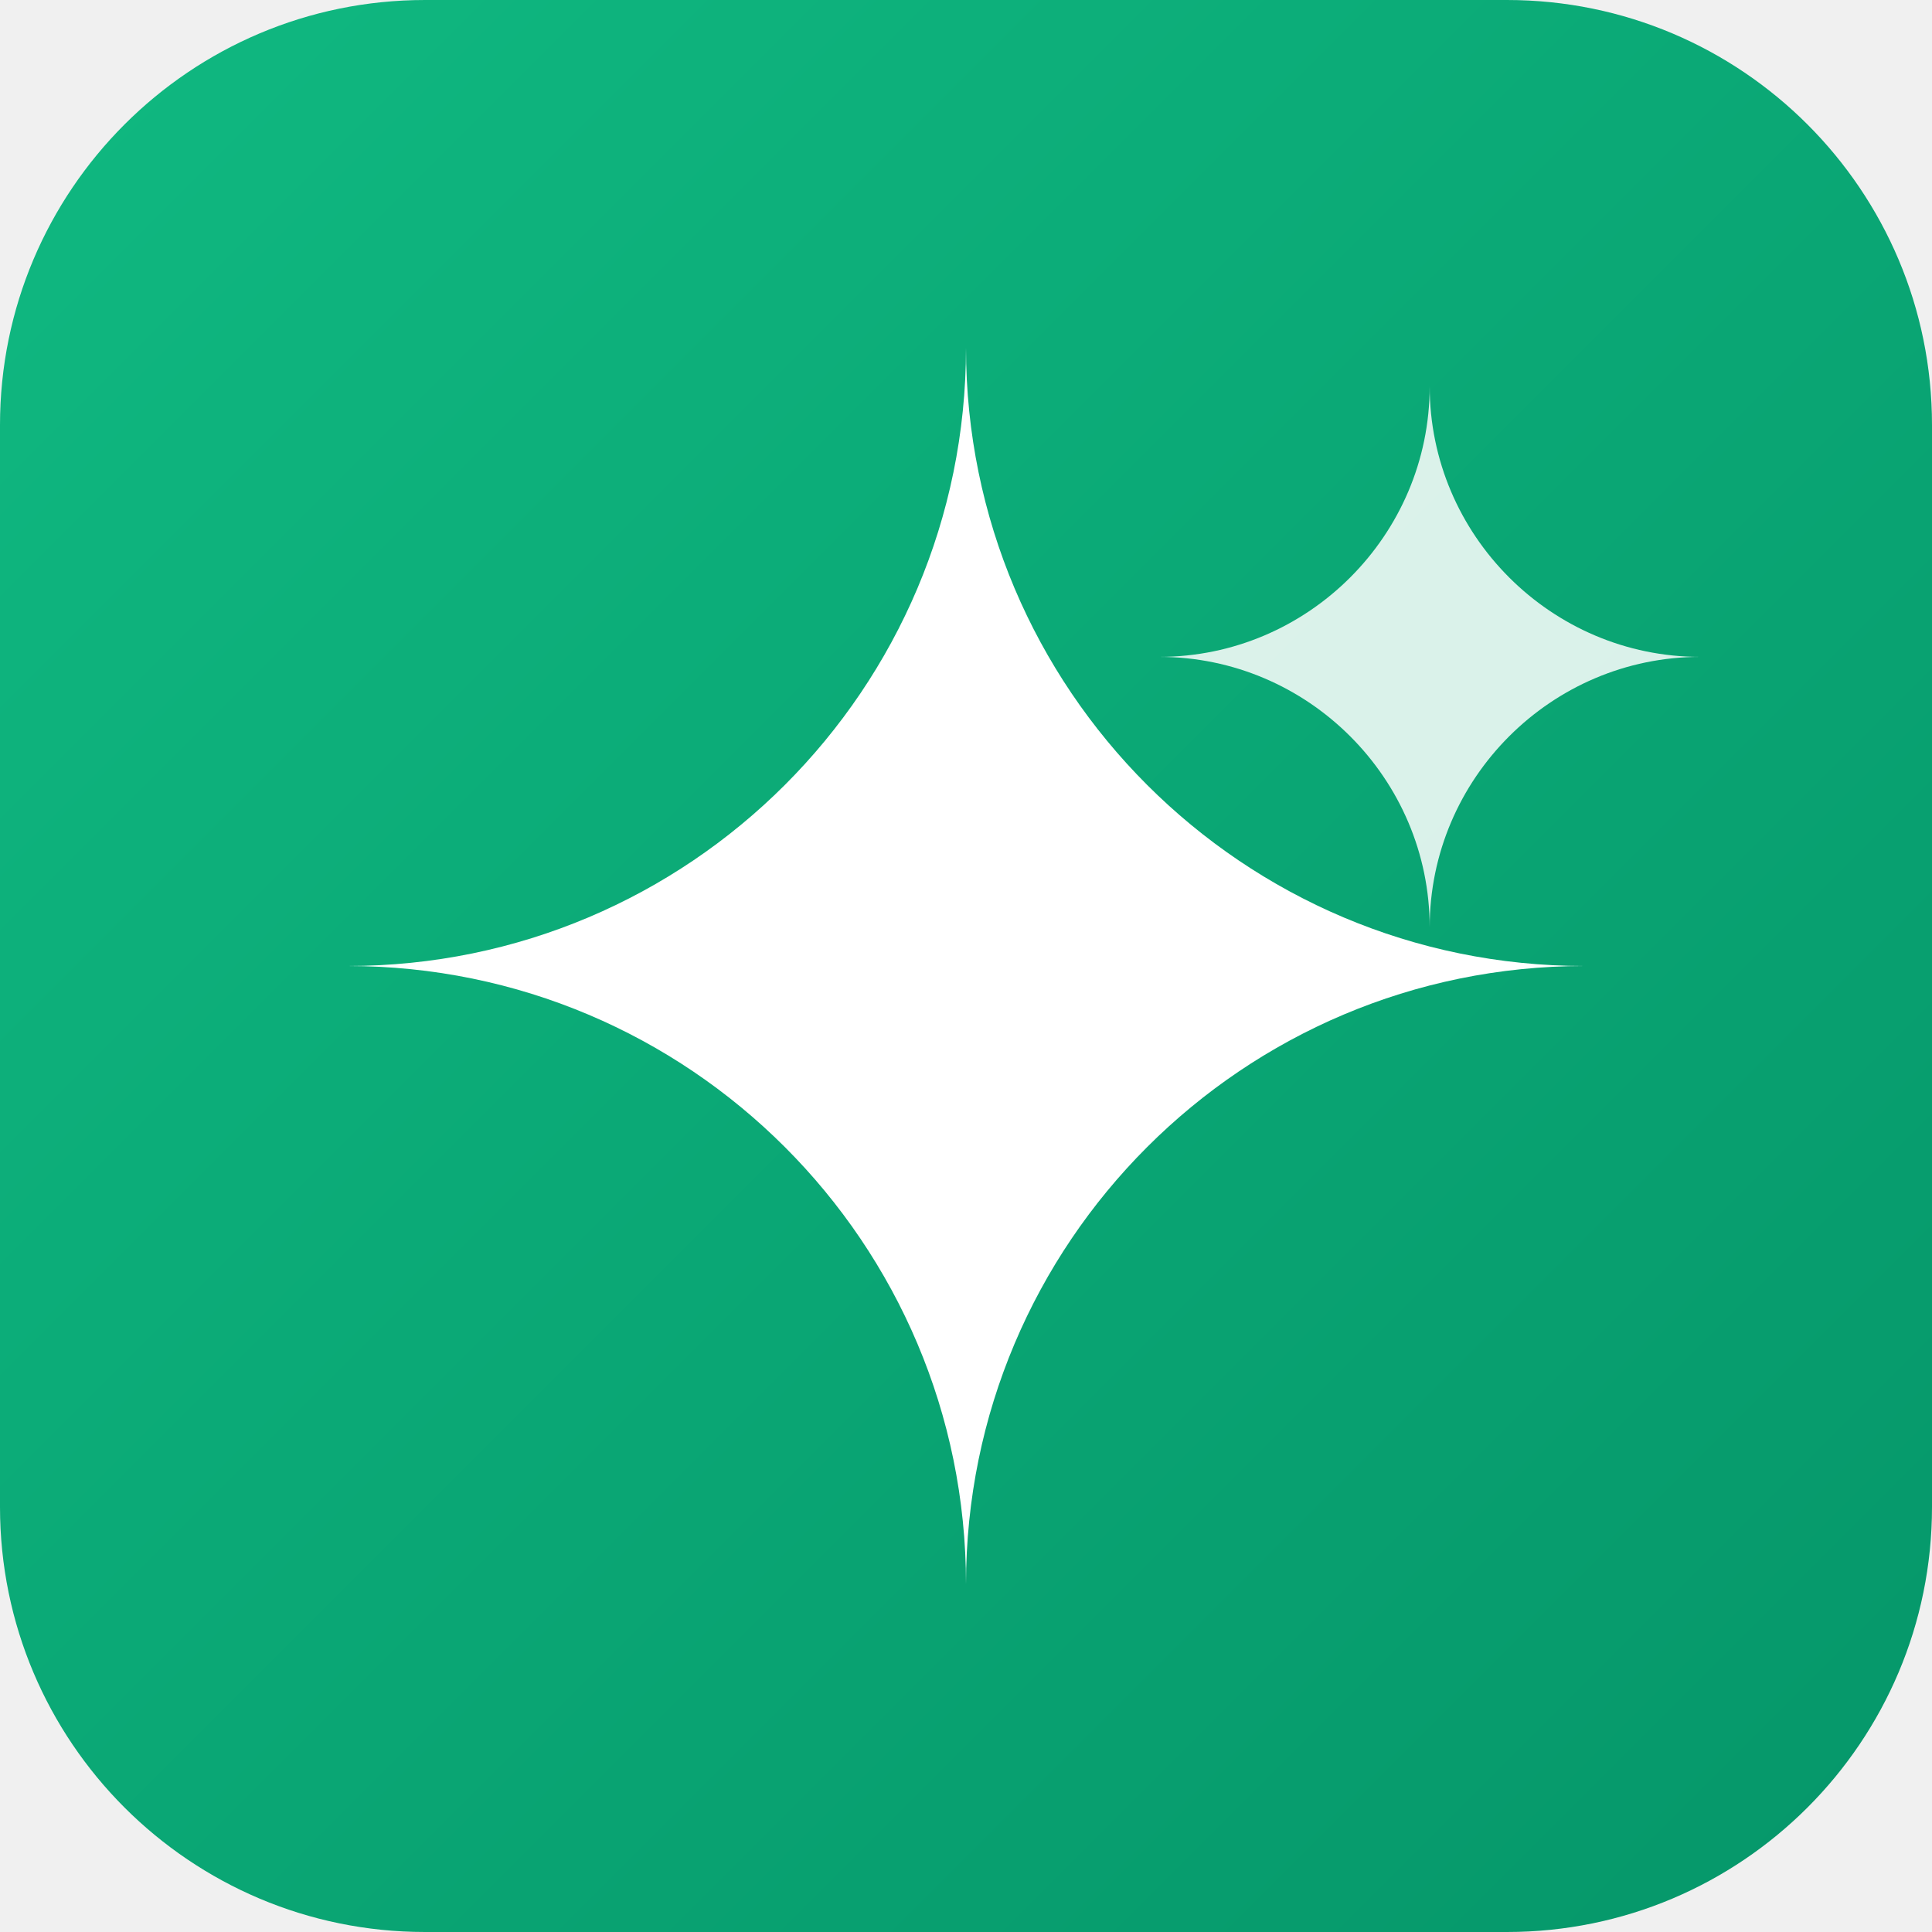
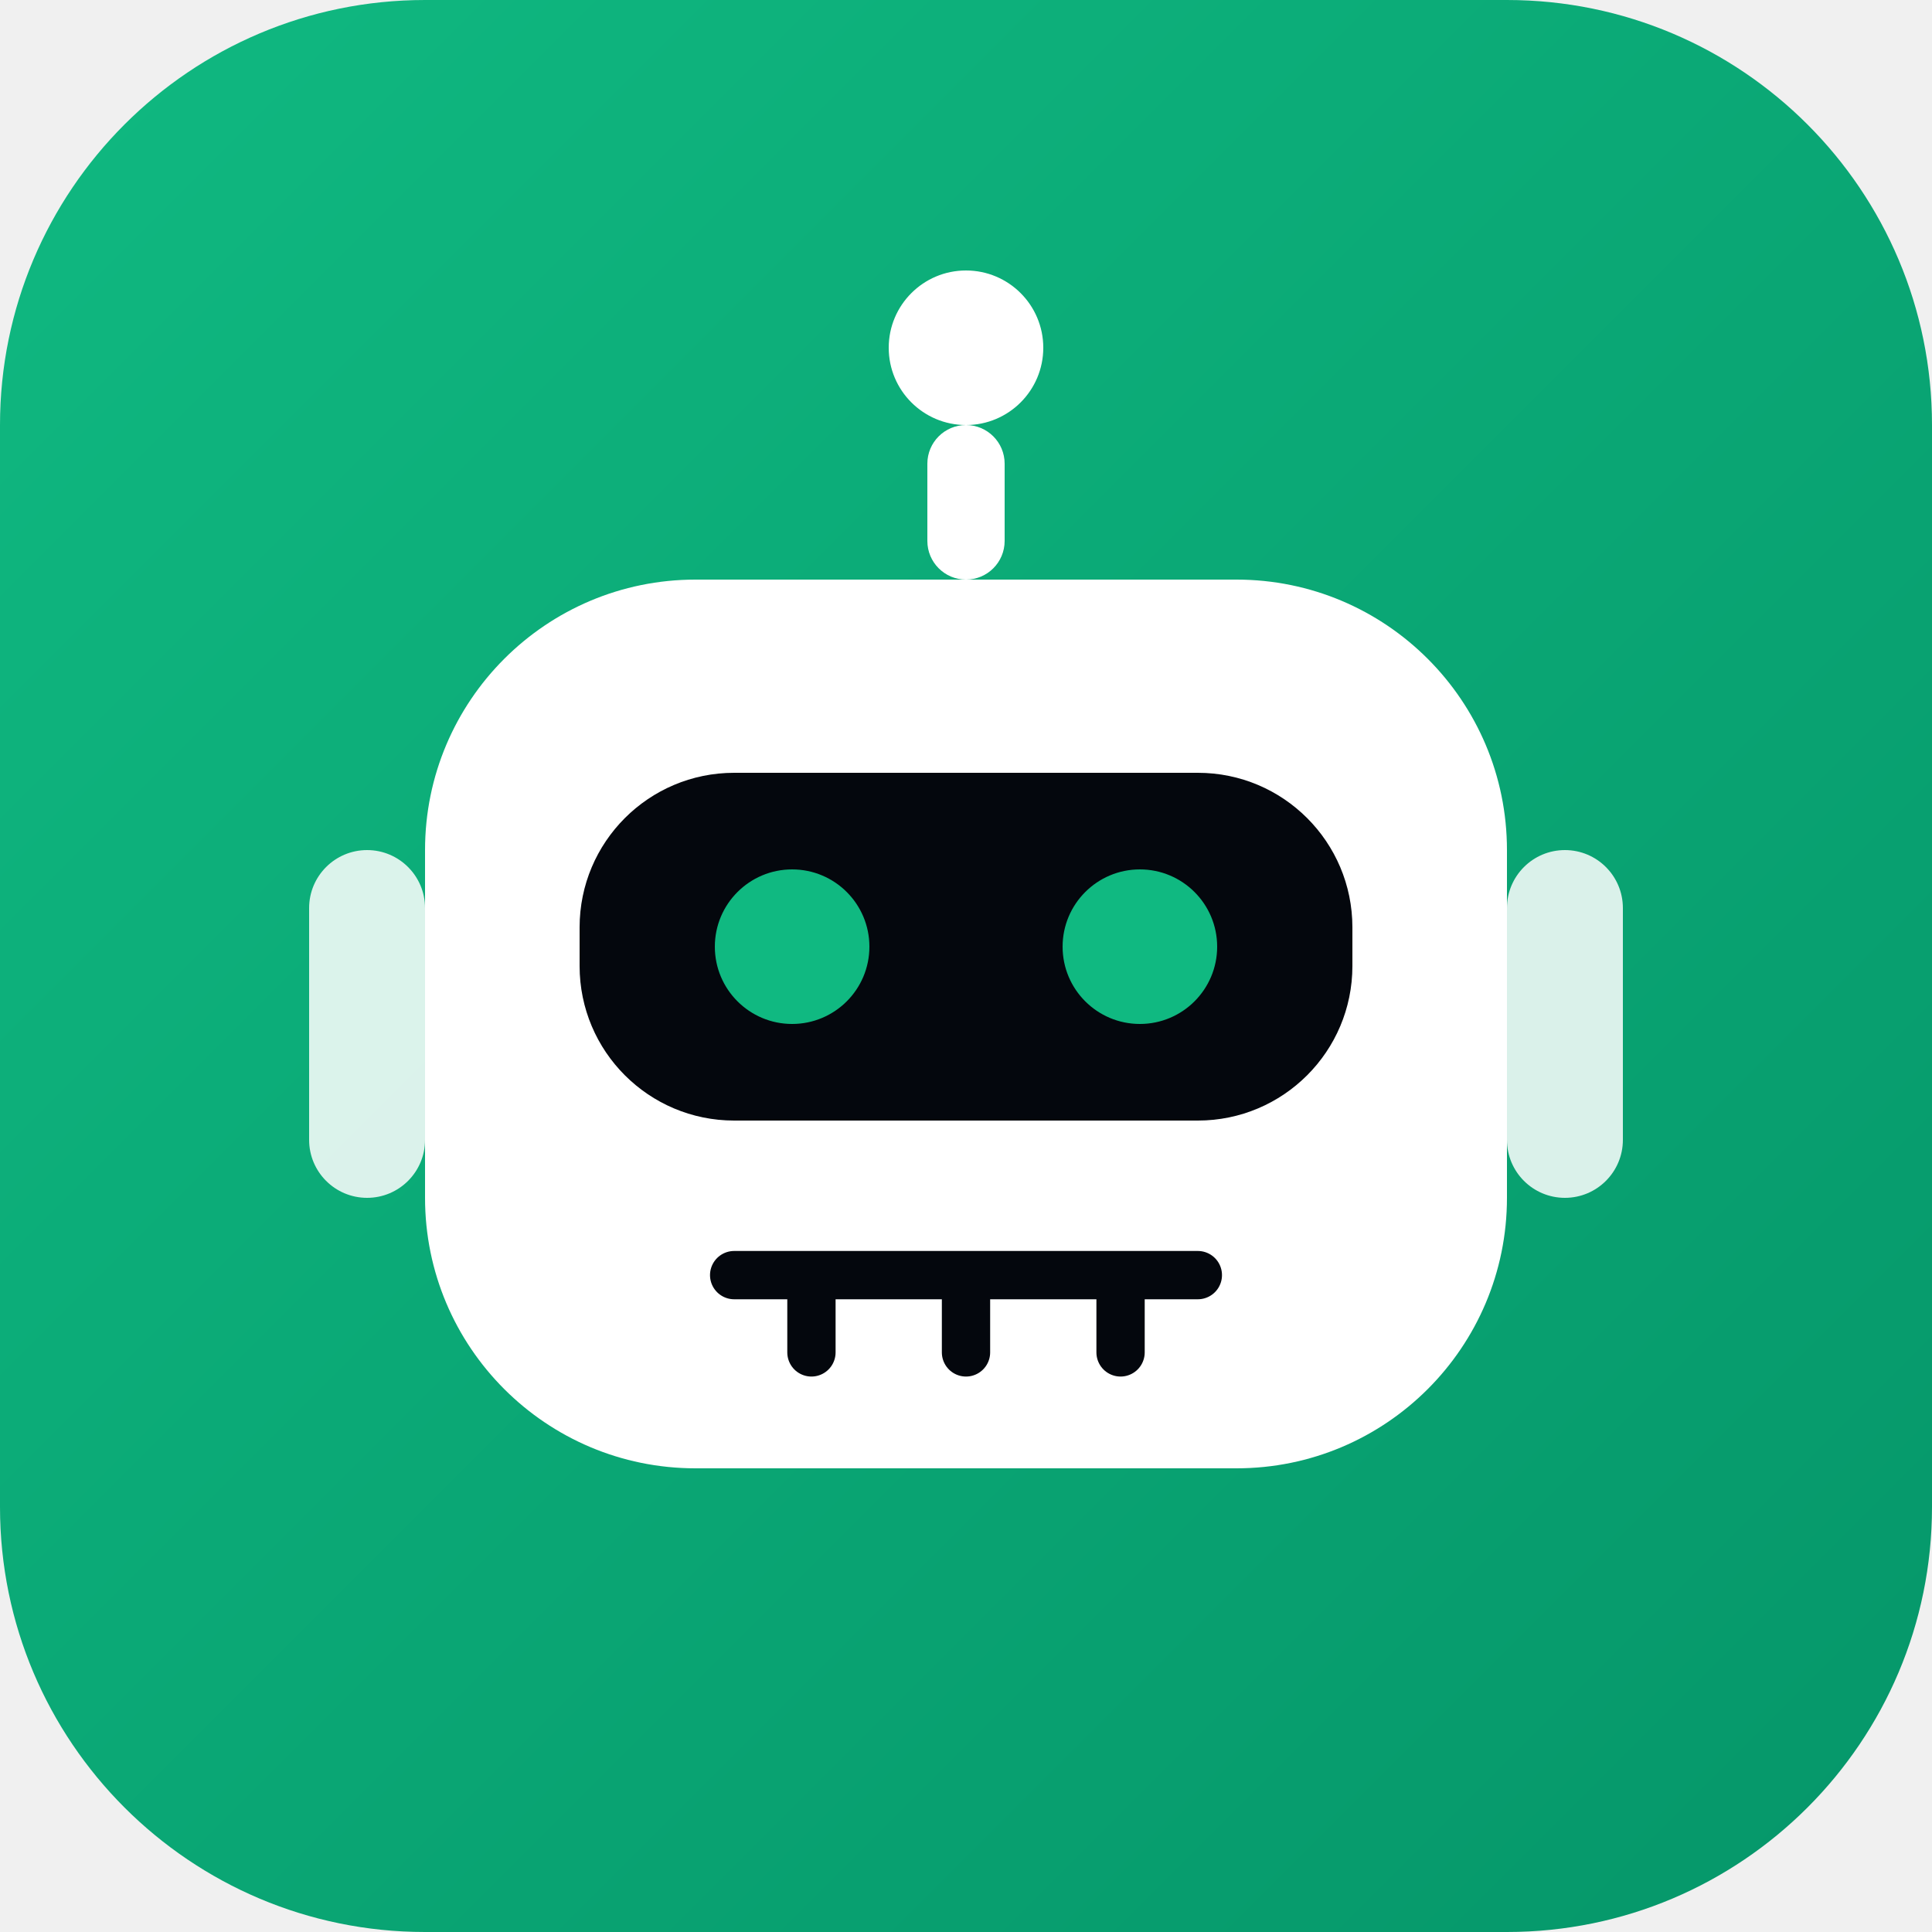
<svg xmlns="http://www.w3.org/2000/svg" viewBox="0 0 100 100" width="100" height="100" preserveAspectRatio="xMidYMid meet">
  <defs>
-     <linearGradient id="aiBrainGrad" x1="0%" y1="0%" x2="100%" y2="100%">
+     <linearGradient id="robotGrad" x1="0%" y1="0%" x2="100%" y2="100%">
      <stop offset="0%" stop-color="#10b981" />
      <stop offset="100%" stop-color="#059669" />
    </linearGradient>
  </defs>
-   <rect width="100" height="100" rx="22" fill="url(#aiBrainGrad)" />
-   <path d="M50 18 C50 35.67 35.67 50 18 50 C35.67 50 50 64.33 50 82 C50 64.33 64.33 50 82 50 C64.33 50 50 35.67 50 18 Z" fill="#ffffff" />
-   <path d="M74 20 C74 27.7 67.7 34 60 34 C67.7 34 74 40.3 74 48 C74 40.3 80.3 34 88 34 C80.3 34 74 27.7 74 20 Z" fill="#ffffff" opacity="0.85" />
+   <rect width="100" height="100" rx="22" fill="url(#robotGrad)" />
+   <circle cx="50" cy="18" r="4" fill="#ffffff" />
+   <rect x="48" y="22" width="4" height="8" rx="2" fill="#ffffff" />
+   <rect x="22" y="30" width="56" height="46" rx="14" fill="#ffffff" />
+   <rect x="16" y="44" width="6" height="18" rx="3" fill="#ffffff" opacity="0.85" />
+   <rect x="78" y="44" width="6" height="18" rx="3" fill="#ffffff" opacity="0.85" />
+   <rect x="30" y="40" width="40" height="18" rx="8" fill="#04070d" />
+   <circle cx="41" cy="49" r="4" fill="#10b981" />
+   <circle cx="59" cy="49" r="4" fill="#10b981" />
+   <path d="M38 66 H62 M42 66 V70 M50 66 V70 M58 66 V70" stroke="#04070d" stroke-width="2.5" stroke-linecap="round" />
</svg>
